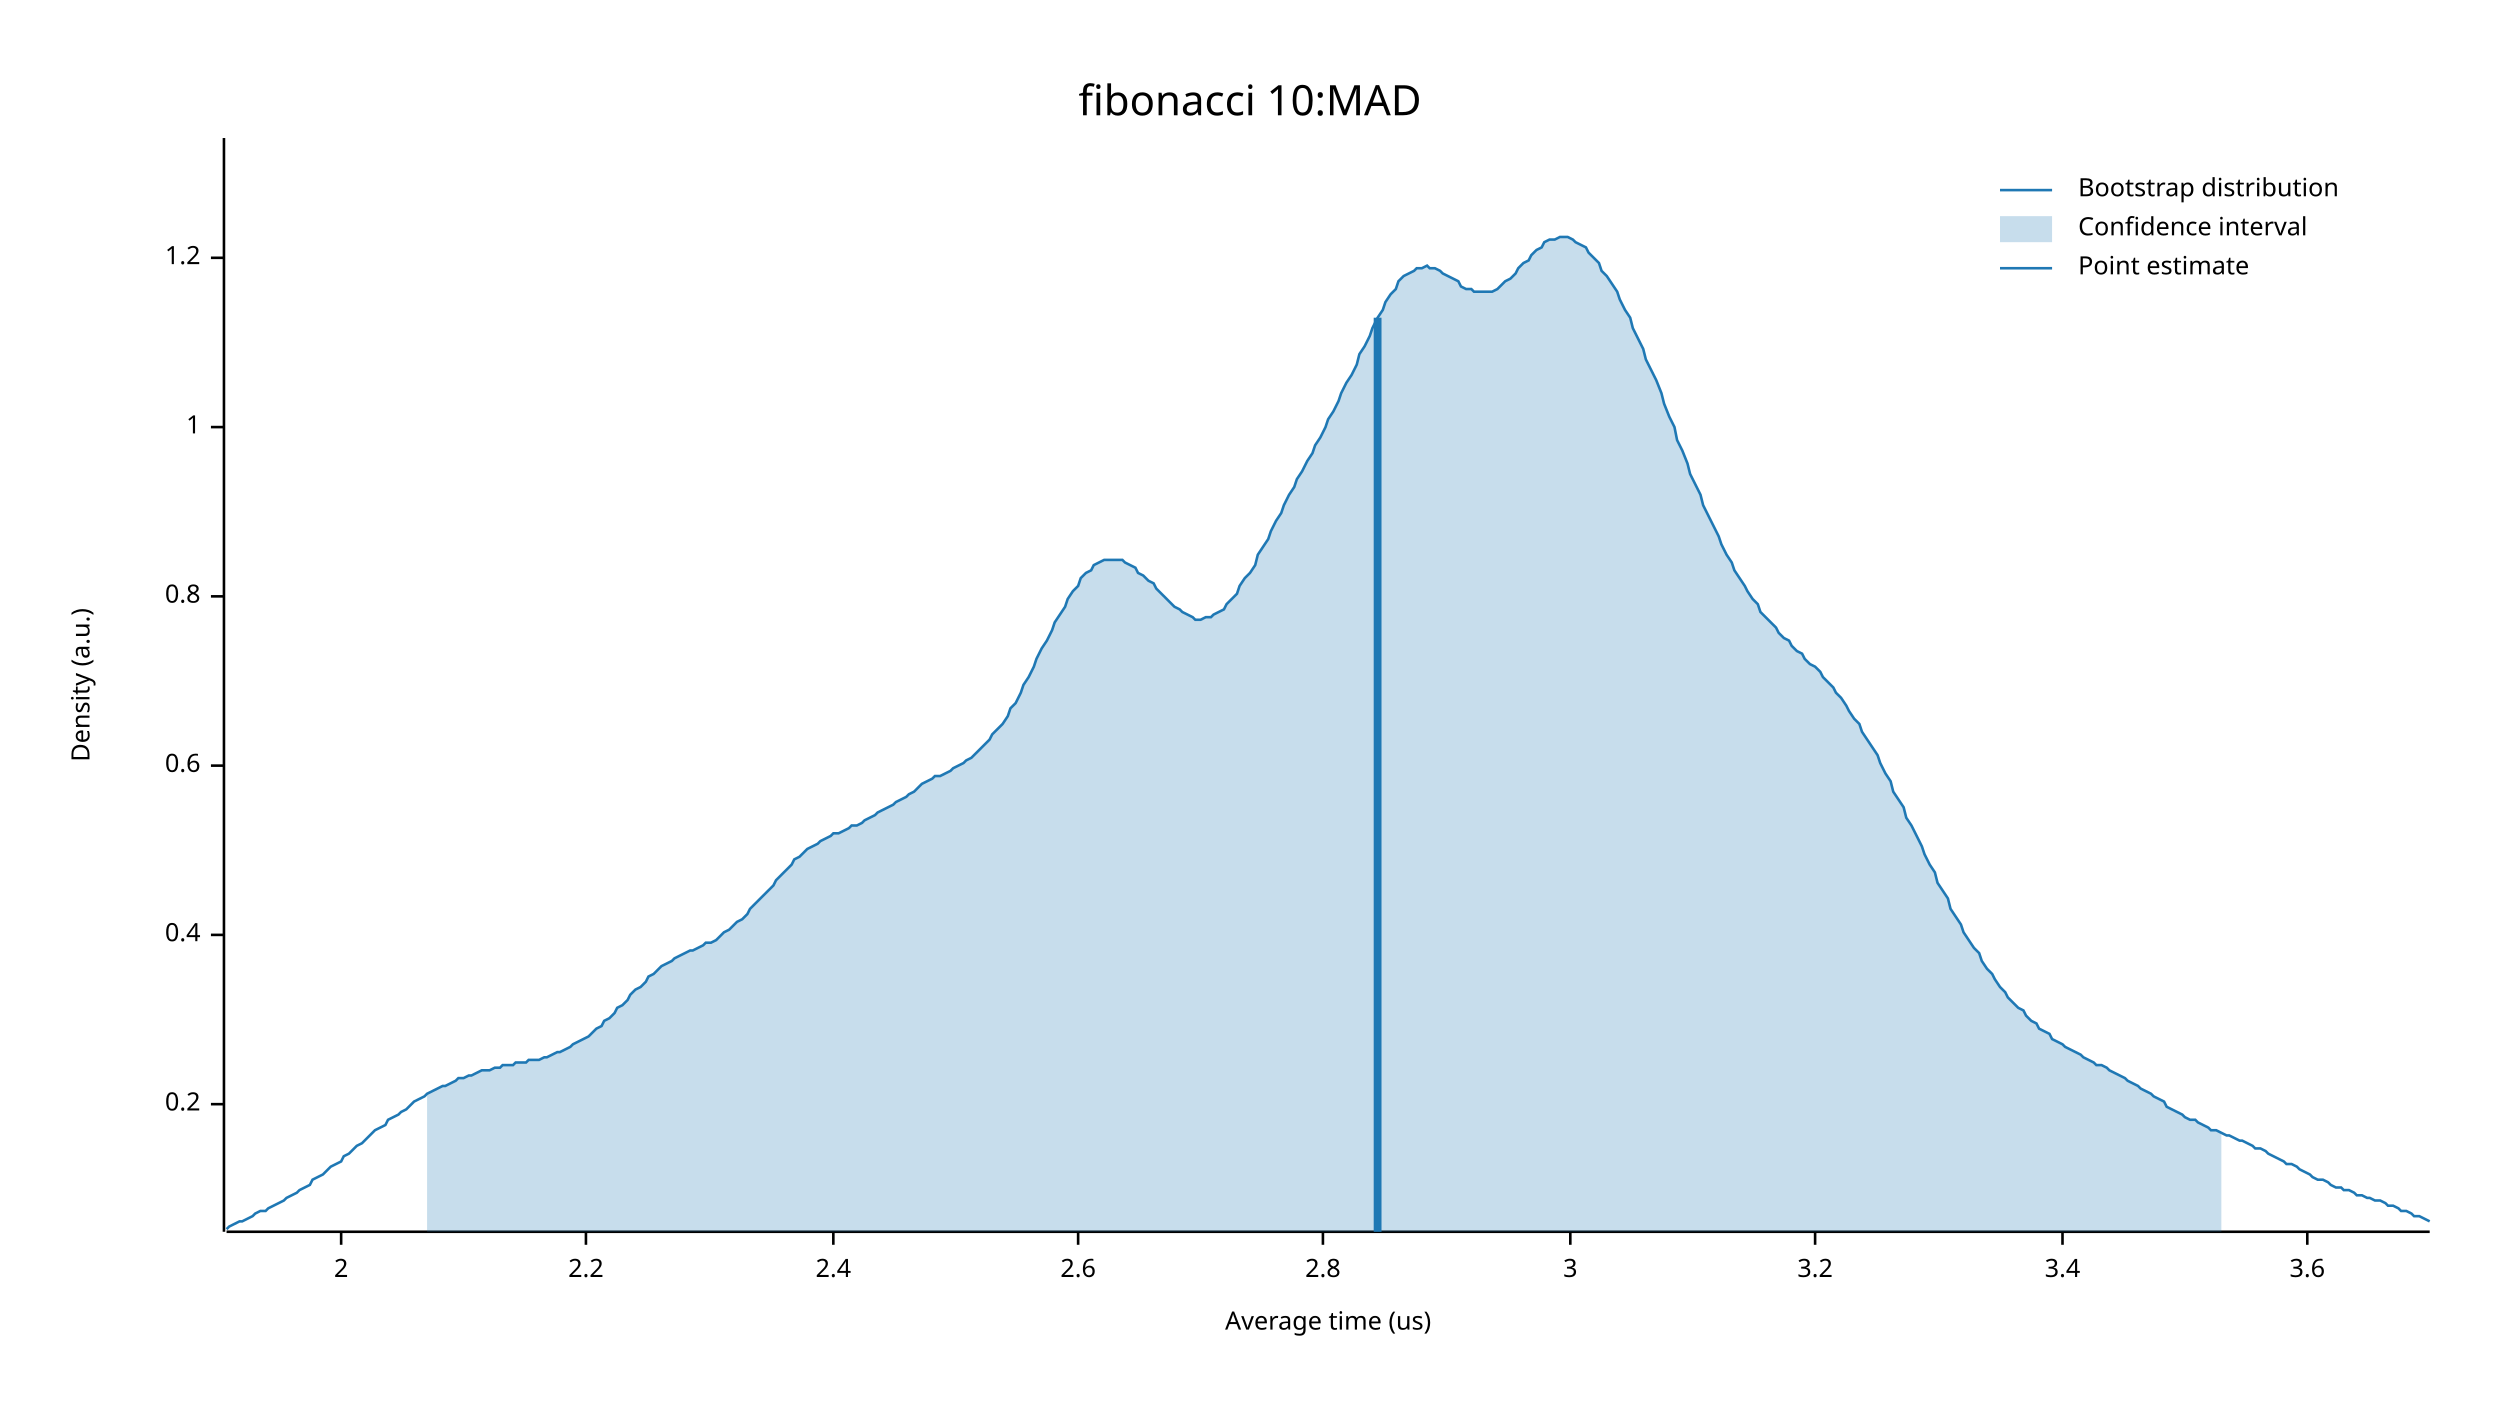
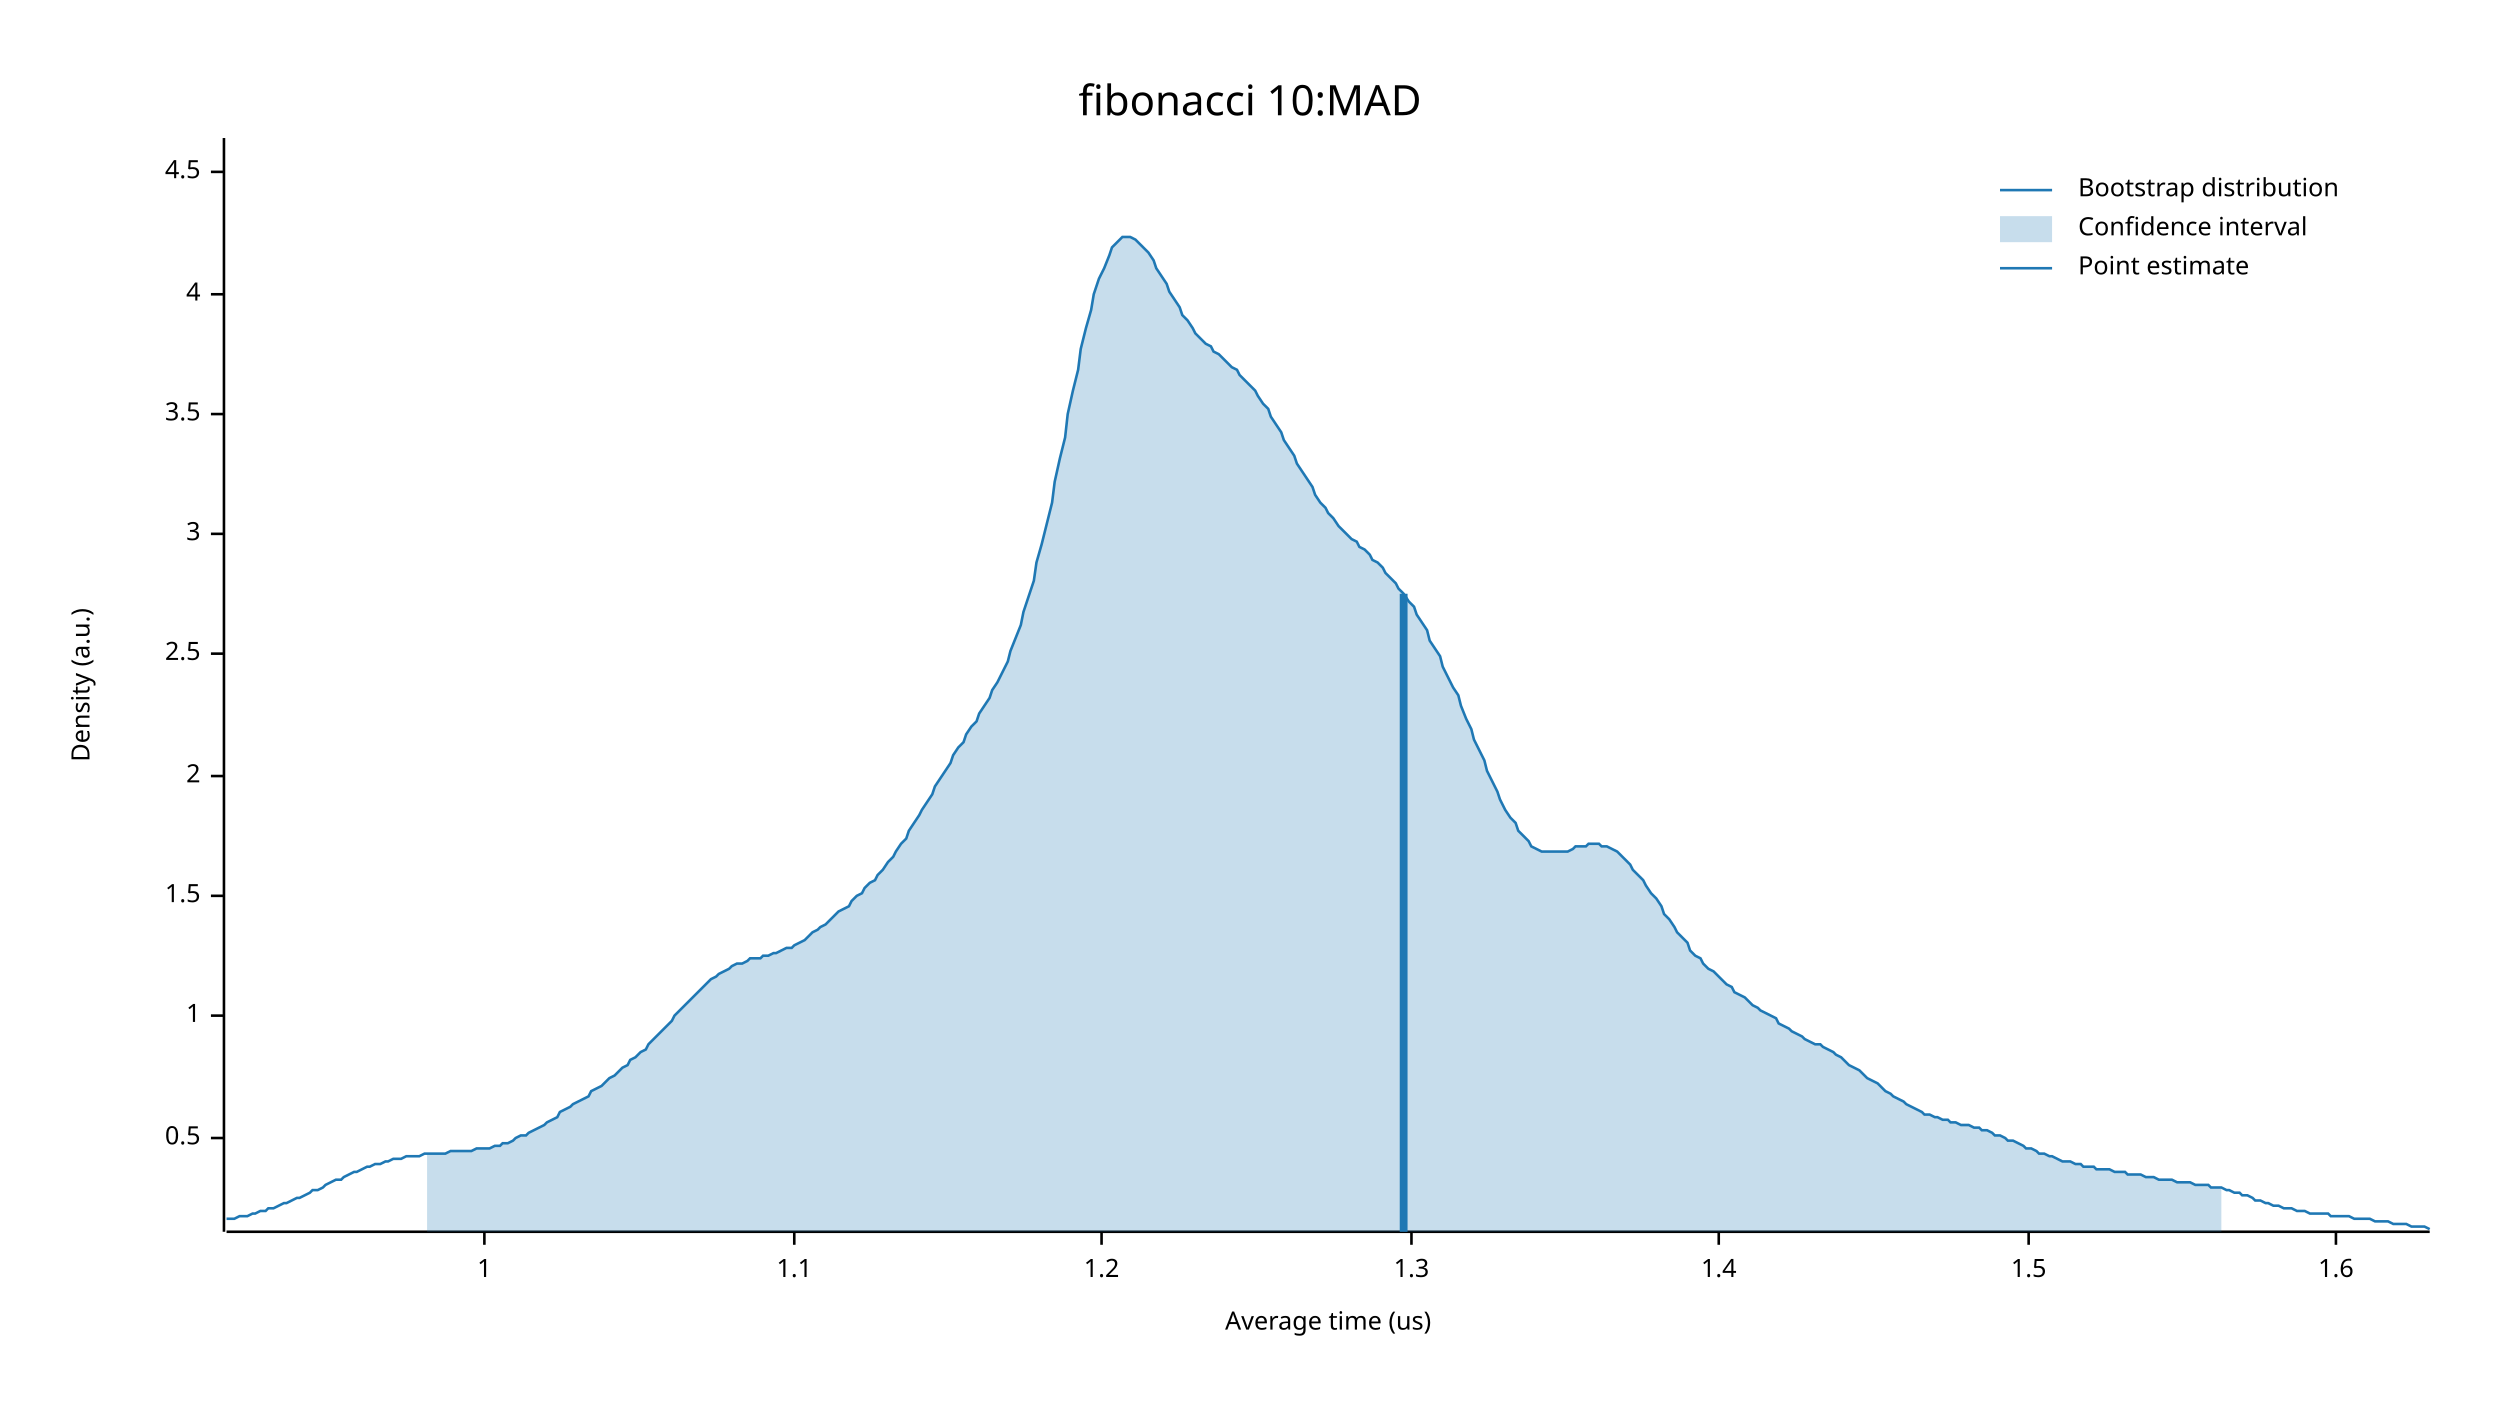
<svg xmlns="http://www.w3.org/2000/svg" width="960" height="540">
  <text x="480" y="32" dy="0.76em" text-anchor="middle" font-family="sans-serif" font-size="16.129" opacity="1" fill="#000000">
fibonacci 10:MAD
</text>
  <text x="27" y="263" dy="0.76em" text-anchor="middle" font-family="sans-serif" font-size="9.677" opacity="1" fill="#000000" transform="rotate(270, 27, 263)">
Density (a.u.)
</text>
  <text x="510" y="513" dy="-0.5ex" text-anchor="middle" font-family="sans-serif" font-size="9.677" opacity="1" fill="#000000">
Average time (us)
</text>
  <polyline fill="none" opacity="1" stroke="#000000" stroke-width="1" points="86,53 86,473 " />
-   <text x="77" y="424" dy="0.5ex" text-anchor="end" font-family="sans-serif" font-size="9.677" opacity="1" fill="#000000">
- 0.2
+   <text x="77" y="437" dy="0.5ex" text-anchor="end" font-family="sans-serif" font-size="9.677" opacity="1" fill="#000000">
+ 0.5
</text>
-   <polyline fill="none" opacity="1" stroke="#000000" stroke-width="1" points="81,424 86,424 " />
-   <text x="77" y="359" dy="0.5ex" text-anchor="end" font-family="sans-serif" font-size="9.677" opacity="1" fill="#000000">
- 0.4
- </text>
-   <polyline fill="none" opacity="1" stroke="#000000" stroke-width="1" points="81,359 86,359 " />
-   <text x="77" y="294" dy="0.5ex" text-anchor="end" font-family="sans-serif" font-size="9.677" opacity="1" fill="#000000">
- 0.6
- </text>
-   <polyline fill="none" opacity="1" stroke="#000000" stroke-width="1" points="81,294 86,294 " />
-   <text x="77" y="229" dy="0.5ex" text-anchor="end" font-family="sans-serif" font-size="9.677" opacity="1" fill="#000000">
- 0.8
- </text>
-   <polyline fill="none" opacity="1" stroke="#000000" stroke-width="1" points="81,229 86,229 " />
-   <text x="77" y="164" dy="0.5ex" text-anchor="end" font-family="sans-serif" font-size="9.677" opacity="1" fill="#000000">
+   <polyline fill="none" opacity="1" stroke="#000000" stroke-width="1" points="81,437 86,437 " />
+   <text x="77" y="390" dy="0.5ex" text-anchor="end" font-family="sans-serif" font-size="9.677" opacity="1" fill="#000000">
1
</text>
-   <polyline fill="none" opacity="1" stroke="#000000" stroke-width="1" points="81,164 86,164 " />
-   <text x="77" y="99" dy="0.5ex" text-anchor="end" font-family="sans-serif" font-size="9.677" opacity="1" fill="#000000">
+   <polyline fill="none" opacity="1" stroke="#000000" stroke-width="1" points="81,390 86,390 " />
+   <text x="77" y="344" dy="0.5ex" text-anchor="end" font-family="sans-serif" font-size="9.677" opacity="1" fill="#000000">
+ 1.5
+ </text>
+   <polyline fill="none" opacity="1" stroke="#000000" stroke-width="1" points="81,344 86,344 " />
+   <text x="77" y="298" dy="0.5ex" text-anchor="end" font-family="sans-serif" font-size="9.677" opacity="1" fill="#000000">
+ 2
+ </text>
+   <polyline fill="none" opacity="1" stroke="#000000" stroke-width="1" points="81,298 86,298 " />
+   <text x="77" y="251" dy="0.5ex" text-anchor="end" font-family="sans-serif" font-size="9.677" opacity="1" fill="#000000">
+ 2.5
+ </text>
+   <polyline fill="none" opacity="1" stroke="#000000" stroke-width="1" points="81,251 86,251 " />
+   <text x="77" y="205" dy="0.5ex" text-anchor="end" font-family="sans-serif" font-size="9.677" opacity="1" fill="#000000">
+ 3
+ </text>
+   <polyline fill="none" opacity="1" stroke="#000000" stroke-width="1" points="81,205 86,205 " />
+   <text x="77" y="159" dy="0.5ex" text-anchor="end" font-family="sans-serif" font-size="9.677" opacity="1" fill="#000000">
+ 3.5
+ </text>
+   <polyline fill="none" opacity="1" stroke="#000000" stroke-width="1" points="81,159 86,159 " />
+   <text x="77" y="113" dy="0.5ex" text-anchor="end" font-family="sans-serif" font-size="9.677" opacity="1" fill="#000000">
+ 4
+ </text>
+   <polyline fill="none" opacity="1" stroke="#000000" stroke-width="1" points="81,113 86,113 " />
+   <text x="77" y="66" dy="0.5ex" text-anchor="end" font-family="sans-serif" font-size="9.677" opacity="1" fill="#000000">
+ 4.5
+ </text>
+   <polyline fill="none" opacity="1" stroke="#000000" stroke-width="1" points="81,66 86,66 " />
+   <polyline fill="none" opacity="1" stroke="#000000" stroke-width="1" points="87,473 933,473 " />
+   <text x="186" y="483" dy="0.76em" text-anchor="middle" font-family="sans-serif" font-size="9.677" opacity="1" fill="#000000">
+ 1
+ </text>
+   <polyline fill="none" opacity="1" stroke="#000000" stroke-width="1" points="186,473 186,478 " />
+   <text x="305" y="483" dy="0.76em" text-anchor="middle" font-family="sans-serif" font-size="9.677" opacity="1" fill="#000000">
+ 1.1
+ </text>
+   <polyline fill="none" opacity="1" stroke="#000000" stroke-width="1" points="305,473 305,478 " />
+   <text x="423" y="483" dy="0.76em" text-anchor="middle" font-family="sans-serif" font-size="9.677" opacity="1" fill="#000000">
1.2
</text>
-   <polyline fill="none" opacity="1" stroke="#000000" stroke-width="1" points="81,99 86,99 " />
-   <polyline fill="none" opacity="1" stroke="#000000" stroke-width="1" points="87,473 933,473 " />
-   <text x="131" y="483" dy="0.76em" text-anchor="middle" font-family="sans-serif" font-size="9.677" opacity="1" fill="#000000">
- 2
+   <polyline fill="none" opacity="1" stroke="#000000" stroke-width="1" points="423,473 423,478 " />
+   <text x="542" y="483" dy="0.76em" text-anchor="middle" font-family="sans-serif" font-size="9.677" opacity="1" fill="#000000">
+ 1.3
</text>
-   <polyline fill="none" opacity="1" stroke="#000000" stroke-width="1" points="131,473 131,478 " />
-   <text x="225" y="483" dy="0.76em" text-anchor="middle" font-family="sans-serif" font-size="9.677" opacity="1" fill="#000000">
- 2.2
+   <polyline fill="none" opacity="1" stroke="#000000" stroke-width="1" points="542,473 542,478 " />
+   <text x="660" y="483" dy="0.76em" text-anchor="middle" font-family="sans-serif" font-size="9.677" opacity="1" fill="#000000">
+ 1.4
</text>
-   <polyline fill="none" opacity="1" stroke="#000000" stroke-width="1" points="225,473 225,478 " />
-   <text x="320" y="483" dy="0.76em" text-anchor="middle" font-family="sans-serif" font-size="9.677" opacity="1" fill="#000000">
- 2.4
+   <polyline fill="none" opacity="1" stroke="#000000" stroke-width="1" points="660,473 660,478 " />
+   <text x="779" y="483" dy="0.76em" text-anchor="middle" font-family="sans-serif" font-size="9.677" opacity="1" fill="#000000">
+ 1.5
</text>
-   <polyline fill="none" opacity="1" stroke="#000000" stroke-width="1" points="320,473 320,478 " />
-   <text x="414" y="483" dy="0.76em" text-anchor="middle" font-family="sans-serif" font-size="9.677" opacity="1" fill="#000000">
- 2.6
+   <polyline fill="none" opacity="1" stroke="#000000" stroke-width="1" points="779,473 779,478 " />
+   <text x="897" y="483" dy="0.76em" text-anchor="middle" font-family="sans-serif" font-size="9.677" opacity="1" fill="#000000">
+ 1.6
</text>
-   <polyline fill="none" opacity="1" stroke="#000000" stroke-width="1" points="414,473 414,478 " />
-   <text x="508" y="483" dy="0.76em" text-anchor="middle" font-family="sans-serif" font-size="9.677" opacity="1" fill="#000000">
- 2.8
- </text>
-   <polyline fill="none" opacity="1" stroke="#000000" stroke-width="1" points="508,473 508,478 " />
-   <text x="603" y="483" dy="0.76em" text-anchor="middle" font-family="sans-serif" font-size="9.677" opacity="1" fill="#000000">
- 3
- </text>
-   <polyline fill="none" opacity="1" stroke="#000000" stroke-width="1" points="603,473 603,478 " />
-   <text x="697" y="483" dy="0.76em" text-anchor="middle" font-family="sans-serif" font-size="9.677" opacity="1" fill="#000000">
- 3.2
- </text>
-   <polyline fill="none" opacity="1" stroke="#000000" stroke-width="1" points="697,473 697,478 " />
-   <text x="792" y="483" dy="0.76em" text-anchor="middle" font-family="sans-serif" font-size="9.677" opacity="1" fill="#000000">
- 3.4
- </text>
-   <polyline fill="none" opacity="1" stroke="#000000" stroke-width="1" points="792,473 792,478 " />
-   <text x="886" y="483" dy="0.76em" text-anchor="middle" font-family="sans-serif" font-size="9.677" opacity="1" fill="#000000">
- 3.6
- </text>
-   <polyline fill="none" opacity="1" stroke="#000000" stroke-width="1" points="886,473 886,478 " />
-   <polyline fill="none" opacity="1" stroke="#1F78B4" stroke-width="1" points="87,472 88,471 90,470 92,469 93,469 95,468 97,467 98,466 100,465 102,465 103,464 105,463 107,462 109,461 110,460 112,459 114,458 115,457 117,456 119,455 120,453 122,452 124,451 125,450 127,448 129,447 131,446 132,444 134,443 136,441 137,440 139,439 141,437 142,436 144,434 146,433 148,432 149,430 151,429 153,428 154,427 156,426 158,424 159,423 161,422 163,421 164,420 166,419 168,418 170,417 171,417 173,416 175,415 176,414 178,414 180,413 181,413 183,412 185,411 187,411 188,411 190,410 192,410 193,409 195,409 197,409 198,408 200,408 202,408 203,407 205,407 207,407 209,406 210,406 212,405 214,404 215,404 217,403 219,402 220,401 222,400 224,399 226,398 227,397 229,395 231,394 232,392 234,391 236,389 237,387 239,386 241,384 242,382 244,380 246,379 248,377 249,375 251,374 253,372 254,371 256,370 258,369 259,368 261,367 263,366 265,365 266,365 268,364 270,363 271,362 273,362 275,361 276,360 278,358 280,357 281,356 283,354 285,353 287,351 288,349 290,347 292,345 293,344 295,342 297,340 298,338 300,336 302,334 304,332 305,330 307,329 309,327 310,326 312,325 314,324 315,323 317,322 319,321 320,320 322,320 324,319 326,318 327,317 329,317 331,316 332,315 334,314 336,313 337,312 339,311 341,310 343,309 344,308 346,307 348,306 349,305 351,304 353,302 354,301 356,300 358,299 359,298 361,298 363,297 365,296 366,295 368,294 370,293 371,292 373,291 375,289 376,288 378,286 380,284 381,282 383,280 385,278 387,275 388,272 390,270 392,266 393,263 395,260 397,256 398,253 400,249 402,246 404,242 405,239 407,236 409,233 410,230 412,227 414,225 415,222 417,220 419,219 420,217 422,216 424,215 426,215 427,215 429,215 431,215 432,216 434,217 436,218 437,220 439,221 441,223 443,224 444,226 446,228 448,230 449,231 451,233 453,234 454,235 456,236 458,237 459,238 461,238 463,237 465,237 466,236 468,235 470,234 471,232 473,230 475,228 476,225 478,222 480,220 482,217 483,213 485,210 487,207 488,204 490,200 492,197 493,194 495,190 497,187 498,184 500,181 502,177 504,174 505,171 507,168 509,164 510,161 512,158 514,154 515,151 517,147 519,144 521,140 522,136 524,133 526,129 527,126 529,122 531,119 532,116 534,113 536,111 537,108 539,106 541,105 543,104 544,103 546,103 548,102 549,103 551,103 553,104 554,105 556,106 558,107 560,108 561,110 563,111 565,111 566,112 568,112 570,112 571,112 573,112 575,111 576,110 578,108 580,107 582,105 583,103 585,101 587,100 588,98 590,96 592,95 593,93 595,92 597,92 599,91 600,91 602,91 604,92 605,93 607,94 609,95 610,97 612,99 614,101 615,104 617,106 619,109 621,112 622,115 624,119 626,122 627,126 629,130 631,134 632,138 634,142 636,146 638,151 639,155 641,160 643,164 644,169 646,173 648,178 649,182 651,186 653,190 654,194 656,198 658,202 660,206 661,209 663,213 665,216 666,219 668,222 670,225 671,227 673,230 675,232 676,235 678,237 680,239 682,241 683,243 685,245 687,246 688,248 690,250 692,251 693,253 695,255 697,256 699,258 700,260 702,262 704,264 705,266 707,268 709,271 710,273 712,276 714,278 715,281 717,284 719,287 721,290 722,293 724,297 726,300 727,304 729,307 731,310 732,314 734,317 736,321 738,325 739,328 741,332 743,335 744,339 746,342 748,345 749,349 751,352 753,355 754,358 756,361 758,364 760,366 761,369 763,372 765,374 766,376 768,379 770,381 771,383 773,385 775,387 777,388 778,390 780,392 782,393 783,395 785,396 787,397 788,399 790,400 792,401 793,402 795,403 797,404 799,405 800,406 802,407 804,408 805,409 807,409 809,410 810,411 812,412 814,413 816,414 817,415 819,416 821,417 822,418 824,419 826,420 827,421 829,422 831,423 832,425 834,426 836,427 838,428 839,429 841,430 843,430 844,431 846,432 848,433 849,434 851,434 853,435 855,436 856,436 858,437 860,438 861,438 863,439 865,440 866,441 868,441 870,442 871,443 873,444 875,445 877,446 878,447 880,447 882,448 883,449 885,450 887,451 888,452 890,453 892,453 894,454 895,455 897,456 899,456 900,457 902,457 904,458 905,459 907,459 909,460 910,460 912,461 914,461 916,462 917,463 919,463 921,464 922,465 924,465 926,466 927,467 929,467 931,468 933,469 " />
-   <polygon opacity="0.25" fill="#1F78B4" points="164,420 166,419 168,418 170,417 171,417 173,416 175,415 176,414 178,414 180,413 181,413 183,412 185,411 187,411 188,411 190,410 192,410 193,409 195,409 197,409 198,408 200,408 202,408 203,407 205,407 207,407 209,406 210,406 212,405 214,404 215,404 217,403 219,402 220,401 222,400 224,399 226,398 227,397 229,395 231,394 232,392 234,391 236,389 237,387 239,386 241,384 242,382 244,380 246,379 248,377 249,375 251,374 253,372 254,371 256,370 258,369 259,368 261,367 263,366 265,365 266,365 268,364 270,363 271,362 273,362 275,361 276,360 278,358 280,357 281,356 283,354 285,353 287,351 288,349 290,347 292,345 293,344 295,342 297,340 298,338 300,336 302,334 304,332 305,330 307,329 309,327 310,326 312,325 314,324 315,323 317,322 319,321 320,320 322,320 324,319 326,318 327,317 329,317 331,316 332,315 334,314 336,313 337,312 339,311 341,310 343,309 344,308 346,307 348,306 349,305 351,304 353,302 354,301 356,300 358,299 359,298 361,298 363,297 365,296 366,295 368,294 370,293 371,292 373,291 375,289 376,288 378,286 380,284 381,282 383,280 385,278 387,275 388,272 390,270 392,266 393,263 395,260 397,256 398,253 400,249 402,246 404,242 405,239 407,236 409,233 410,230 412,227 414,225 415,222 417,220 419,219 420,217 422,216 424,215 426,215 427,215 429,215 431,215 432,216 434,217 436,218 437,220 439,221 441,223 443,224 444,226 446,228 448,230 449,231 451,233 453,234 454,235 456,236 458,237 459,238 461,238 463,237 465,237 466,236 468,235 470,234 471,232 473,230 475,228 476,225 478,222 480,220 482,217 483,213 485,210 487,207 488,204 490,200 492,197 493,194 495,190 497,187 498,184 500,181 502,177 504,174 505,171 507,168 509,164 510,161 512,158 514,154 515,151 517,147 519,144 521,140 522,136 524,133 526,129 527,126 529,122 531,119 532,116 534,113 536,111 537,108 539,106 541,105 543,104 544,103 546,103 548,102 549,103 551,103 553,104 554,105 556,106 558,107 560,108 561,110 563,111 565,111 566,112 568,112 570,112 571,112 573,112 575,111 576,110 578,108 580,107 582,105 583,103 585,101 587,100 588,98 590,96 592,95 593,93 595,92 597,92 599,91 600,91 602,91 604,92 605,93 607,94 609,95 610,97 612,99 614,101 615,104 617,106 619,109 621,112 622,115 624,119 626,122 627,126 629,130 631,134 632,138 634,142 636,146 638,151 639,155 641,160 643,164 644,169 646,173 648,178 649,182 651,186 653,190 654,194 656,198 658,202 660,206 661,209 663,213 665,216 666,219 668,222 670,225 671,227 673,230 675,232 676,235 678,237 680,239 682,241 683,243 685,245 687,246 688,248 690,250 692,251 693,253 695,255 697,256 699,258 700,260 702,262 704,264 705,266 707,268 709,271 710,273 712,276 714,278 715,281 717,284 719,287 721,290 722,293 724,297 726,300 727,304 729,307 731,310 732,314 734,317 736,321 738,325 739,328 741,332 743,335 744,339 746,342 748,345 749,349 751,352 753,355 754,358 756,361 758,364 760,366 761,369 763,372 765,374 766,376 768,379 770,381 771,383 773,385 775,387 777,388 778,390 780,392 782,393 783,395 785,396 787,397 788,399 790,400 792,401 793,402 795,403 797,404 799,405 800,406 802,407 804,408 805,409 807,409 809,410 810,411 812,412 814,413 816,414 817,415 819,416 821,417 822,418 824,419 826,420 827,421 829,422 831,423 832,425 834,426 836,427 838,428 839,429 841,430 843,430 844,431 846,432 848,433 849,434 851,434 853,435 853,473 164,473 " />
-   <polyline fill="none" opacity="1" stroke="#1F78B4" stroke-width="3" points="529,473 529,122 " />
+   <polyline fill="none" opacity="1" stroke="#000000" stroke-width="1" points="897,473 897,478 " />
+   <polyline fill="none" opacity="1" stroke="#1F78B4" stroke-width="1" points="87,468 88,468 90,468 92,467 93,467 95,467 97,466 98,466 100,465 102,465 103,464 105,464 107,463 109,462 110,462 112,461 114,460 115,460 117,459 119,458 120,457 122,457 124,456 125,455 127,454 129,453 131,453 132,452 134,451 136,450 137,450 139,449 141,448 142,448 144,447 146,447 148,446 149,446 151,445 153,445 154,445 156,444 158,444 159,444 161,444 163,443 164,443 166,443 168,443 170,443 171,443 173,442 175,442 176,442 178,442 180,442 181,442 183,441 185,441 187,441 188,441 190,440 192,440 193,439 195,439 197,438 198,437 200,436 202,436 203,435 205,434 207,433 209,432 210,431 212,430 214,429 215,427 217,426 219,425 220,424 222,423 224,422 226,421 227,419 229,418 231,417 232,416 234,414 236,413 237,412 239,410 241,409 242,407 244,406 246,404 248,403 249,401 251,399 253,397 254,396 256,394 258,392 259,390 261,388 263,386 265,384 266,383 268,381 270,379 271,378 273,376 275,375 276,374 278,373 280,372 281,371 283,370 285,370 287,369 288,368 290,368 292,368 293,367 295,367 297,366 298,366 300,365 302,364 304,364 305,363 307,362 309,361 310,360 312,358 314,357 315,356 317,355 319,353 320,352 322,350 324,349 326,348 327,346 329,344 331,343 332,341 334,339 336,338 337,336 339,334 341,331 343,329 344,327 346,324 348,322 349,319 351,316 353,313 354,311 356,308 358,305 359,302 361,299 363,296 365,293 366,290 368,287 370,285 371,282 373,279 375,277 376,274 378,271 380,268 381,265 383,262 385,258 387,254 388,250 390,245 392,240 393,235 395,229 397,223 398,216 400,209 402,201 404,193 405,185 407,176 409,168 410,159 412,150 414,142 415,134 417,126 419,119 420,113 422,107 424,103 426,98 427,95 429,93 431,91 432,91 434,91 436,92 437,93 439,95 441,97 443,100 444,103 446,106 448,109 449,112 451,115 453,118 454,121 456,123 458,126 459,128 461,130 463,132 465,133 466,135 468,136 470,138 471,139 473,141 475,142 476,144 478,146 480,148 482,150 483,152 485,155 487,157 488,160 490,163 492,166 493,169 495,172 497,175 498,178 500,181 502,184 504,187 505,190 507,193 509,195 510,197 512,199 514,202 515,203 517,205 519,207 521,208 522,210 524,211 526,213 527,215 529,216 531,218 532,220 534,222 536,224 537,226 539,228 541,231 543,233 544,236 546,239 548,242 549,246 551,249 553,252 554,256 556,260 558,264 560,267 561,271 563,276 565,280 566,284 568,288 570,292 571,296 573,300 575,304 576,307 578,311 580,314 582,316 583,319 585,321 587,323 588,325 590,326 592,327 593,327 595,327 597,327 599,327 600,327 602,327 604,326 605,325 607,325 609,325 610,324 612,324 614,324 615,325 617,325 619,326 621,327 622,328 624,330 626,332 627,334 629,336 631,338 632,340 634,343 636,345 638,348 639,351 641,353 643,356 644,358 646,360 648,362 649,365 651,367 653,368 654,370 656,372 658,373 660,375 661,376 663,378 665,379 666,381 668,382 670,383 671,384 673,386 675,387 676,388 678,389 680,390 682,391 683,393 685,394 687,395 688,396 690,397 692,398 693,399 695,400 697,401 699,401 700,402 702,403 704,404 705,405 707,406 709,408 710,409 712,410 714,411 715,412 717,414 719,415 721,416 722,417 724,419 726,420 727,421 729,422 731,423 732,424 734,425 736,426 738,427 739,428 741,428 743,429 744,429 746,430 748,430 749,431 751,431 753,432 754,432 756,432 758,433 760,433 761,434 763,434 765,435 766,436 768,436 770,437 771,438 773,438 775,439 777,440 778,441 780,441 782,442 783,443 785,443 787,444 788,444 790,445 792,446 793,446 795,446 797,447 799,447 800,448 802,448 804,448 805,449 807,449 809,449 810,449 812,450 814,450 816,450 817,451 819,451 821,451 822,451 824,452 826,452 827,452 829,453 831,453 832,453 834,453 836,454 838,454 839,454 841,454 843,455 844,455 846,455 848,455 849,456 851,456 853,456 855,457 856,457 858,458 860,458 861,459 863,459 865,460 866,461 868,461 870,462 871,462 873,463 875,463 877,464 878,464 880,464 882,465 883,465 885,465 887,466 888,466 890,466 892,466 894,466 895,467 897,467 899,467 900,467 902,467 904,468 905,468 907,468 909,468 910,468 912,469 914,469 916,469 917,469 919,470 921,470 922,470 924,470 926,471 927,471 929,471 931,471 933,472 " />
+   <polygon opacity="0.25" fill="#1F78B4" points="164,443 166,443 168,443 170,443 171,443 173,442 175,442 176,442 178,442 180,442 181,442 183,441 185,441 187,441 188,441 190,440 192,440 193,439 195,439 197,438 198,437 200,436 202,436 203,435 205,434 207,433 209,432 210,431 212,430 214,429 215,427 217,426 219,425 220,424 222,423 224,422 226,421 227,419 229,418 231,417 232,416 234,414 236,413 237,412 239,410 241,409 242,407 244,406 246,404 248,403 249,401 251,399 253,397 254,396 256,394 258,392 259,390 261,388 263,386 265,384 266,383 268,381 270,379 271,378 273,376 275,375 276,374 278,373 280,372 281,371 283,370 285,370 287,369 288,368 290,368 292,368 293,367 295,367 297,366 298,366 300,365 302,364 304,364 305,363 307,362 309,361 310,360 312,358 314,357 315,356 317,355 319,353 320,352 322,350 324,349 326,348 327,346 329,344 331,343 332,341 334,339 336,338 337,336 339,334 341,331 343,329 344,327 346,324 348,322 349,319 351,316 353,313 354,311 356,308 358,305 359,302 361,299 363,296 365,293 366,290 368,287 370,285 371,282 373,279 375,277 376,274 378,271 380,268 381,265 383,262 385,258 387,254 388,250 390,245 392,240 393,235 395,229 397,223 398,216 400,209 402,201 404,193 405,185 407,176 409,168 410,159 412,150 414,142 415,134 417,126 419,119 420,113 422,107 424,103 426,98 427,95 429,93 431,91 432,91 434,91 436,92 437,93 439,95 441,97 443,100 444,103 446,106 448,109 449,112 451,115 453,118 454,121 456,123 458,126 459,128 461,130 463,132 465,133 466,135 468,136 470,138 471,139 473,141 475,142 476,144 478,146 480,148 482,150 483,152 485,155 487,157 488,160 490,163 492,166 493,169 495,172 497,175 498,178 500,181 502,184 504,187 505,190 507,193 509,195 510,197 512,199 514,202 515,203 517,205 519,207 521,208 522,210 524,211 526,213 527,215 529,216 531,218 532,220 534,222 536,224 537,226 539,228 541,231 543,233 544,236 546,239 548,242 549,246 551,249 553,252 554,256 556,260 558,264 560,267 561,271 563,276 565,280 566,284 568,288 570,292 571,296 573,300 575,304 576,307 578,311 580,314 582,316 583,319 585,321 587,323 588,325 590,326 592,327 593,327 595,327 597,327 599,327 600,327 602,327 604,326 605,325 607,325 609,325 610,324 612,324 614,324 615,325 617,325 619,326 621,327 622,328 624,330 626,332 627,334 629,336 631,338 632,340 634,343 636,345 638,348 639,351 641,353 643,356 644,358 646,360 648,362 649,365 651,367 653,368 654,370 656,372 658,373 660,375 661,376 663,378 665,379 666,381 668,382 670,383 671,384 673,386 675,387 676,388 678,389 680,390 682,391 683,393 685,394 687,395 688,396 690,397 692,398 693,399 695,400 697,401 699,401 700,402 702,403 704,404 705,405 707,406 709,408 710,409 712,410 714,411 715,412 717,414 719,415 721,416 722,417 724,419 726,420 727,421 729,422 731,423 732,424 734,425 736,426 738,427 739,428 741,428 743,429 744,429 746,430 748,430 749,431 751,431 753,432 754,432 756,432 758,433 760,433 761,434 763,434 765,435 766,436 768,436 770,437 771,438 773,438 775,439 777,440 778,441 780,441 782,442 783,443 785,443 787,444 788,444 790,445 792,446 793,446 795,446 797,447 799,447 800,448 802,448 804,448 805,449 807,449 809,449 810,449 812,450 814,450 816,450 817,451 819,451 821,451 822,451 824,452 826,452 827,452 829,453 831,453 832,453 834,453 836,454 838,454 839,454 841,454 843,455 844,455 846,455 848,455 849,456 851,456 853,456 853,473 164,473 " />
+   <polyline fill="none" opacity="1" stroke="#1F78B4" stroke-width="3" points="539,473 539,228 " />
  <text x="798" y="68" dy="0.76em" text-anchor="start" font-family="sans-serif" font-size="9.677" opacity="1" fill="#000000">
Bootstrap distribution
</text>
  <text x="798" y="83" dy="0.76em" text-anchor="start" font-family="sans-serif" font-size="9.677" opacity="1" fill="#000000">
Confidence interval
</text>
  <text x="798" y="98" dy="0.76em" text-anchor="start" font-family="sans-serif" font-size="9.677" opacity="1" fill="#000000">
Point estimate
</text>
  <polyline fill="none" opacity="1" stroke="#1F78B4" stroke-width="1" points="768,73 788,73 " />
  <rect x="768" y="83" width="20" height="10" opacity="0.25" fill="#1F78B4" stroke="none" />
  <polyline fill="none" opacity="1" stroke="#1F78B4" stroke-width="1" points="768,103 788,103 " />
</svg>
